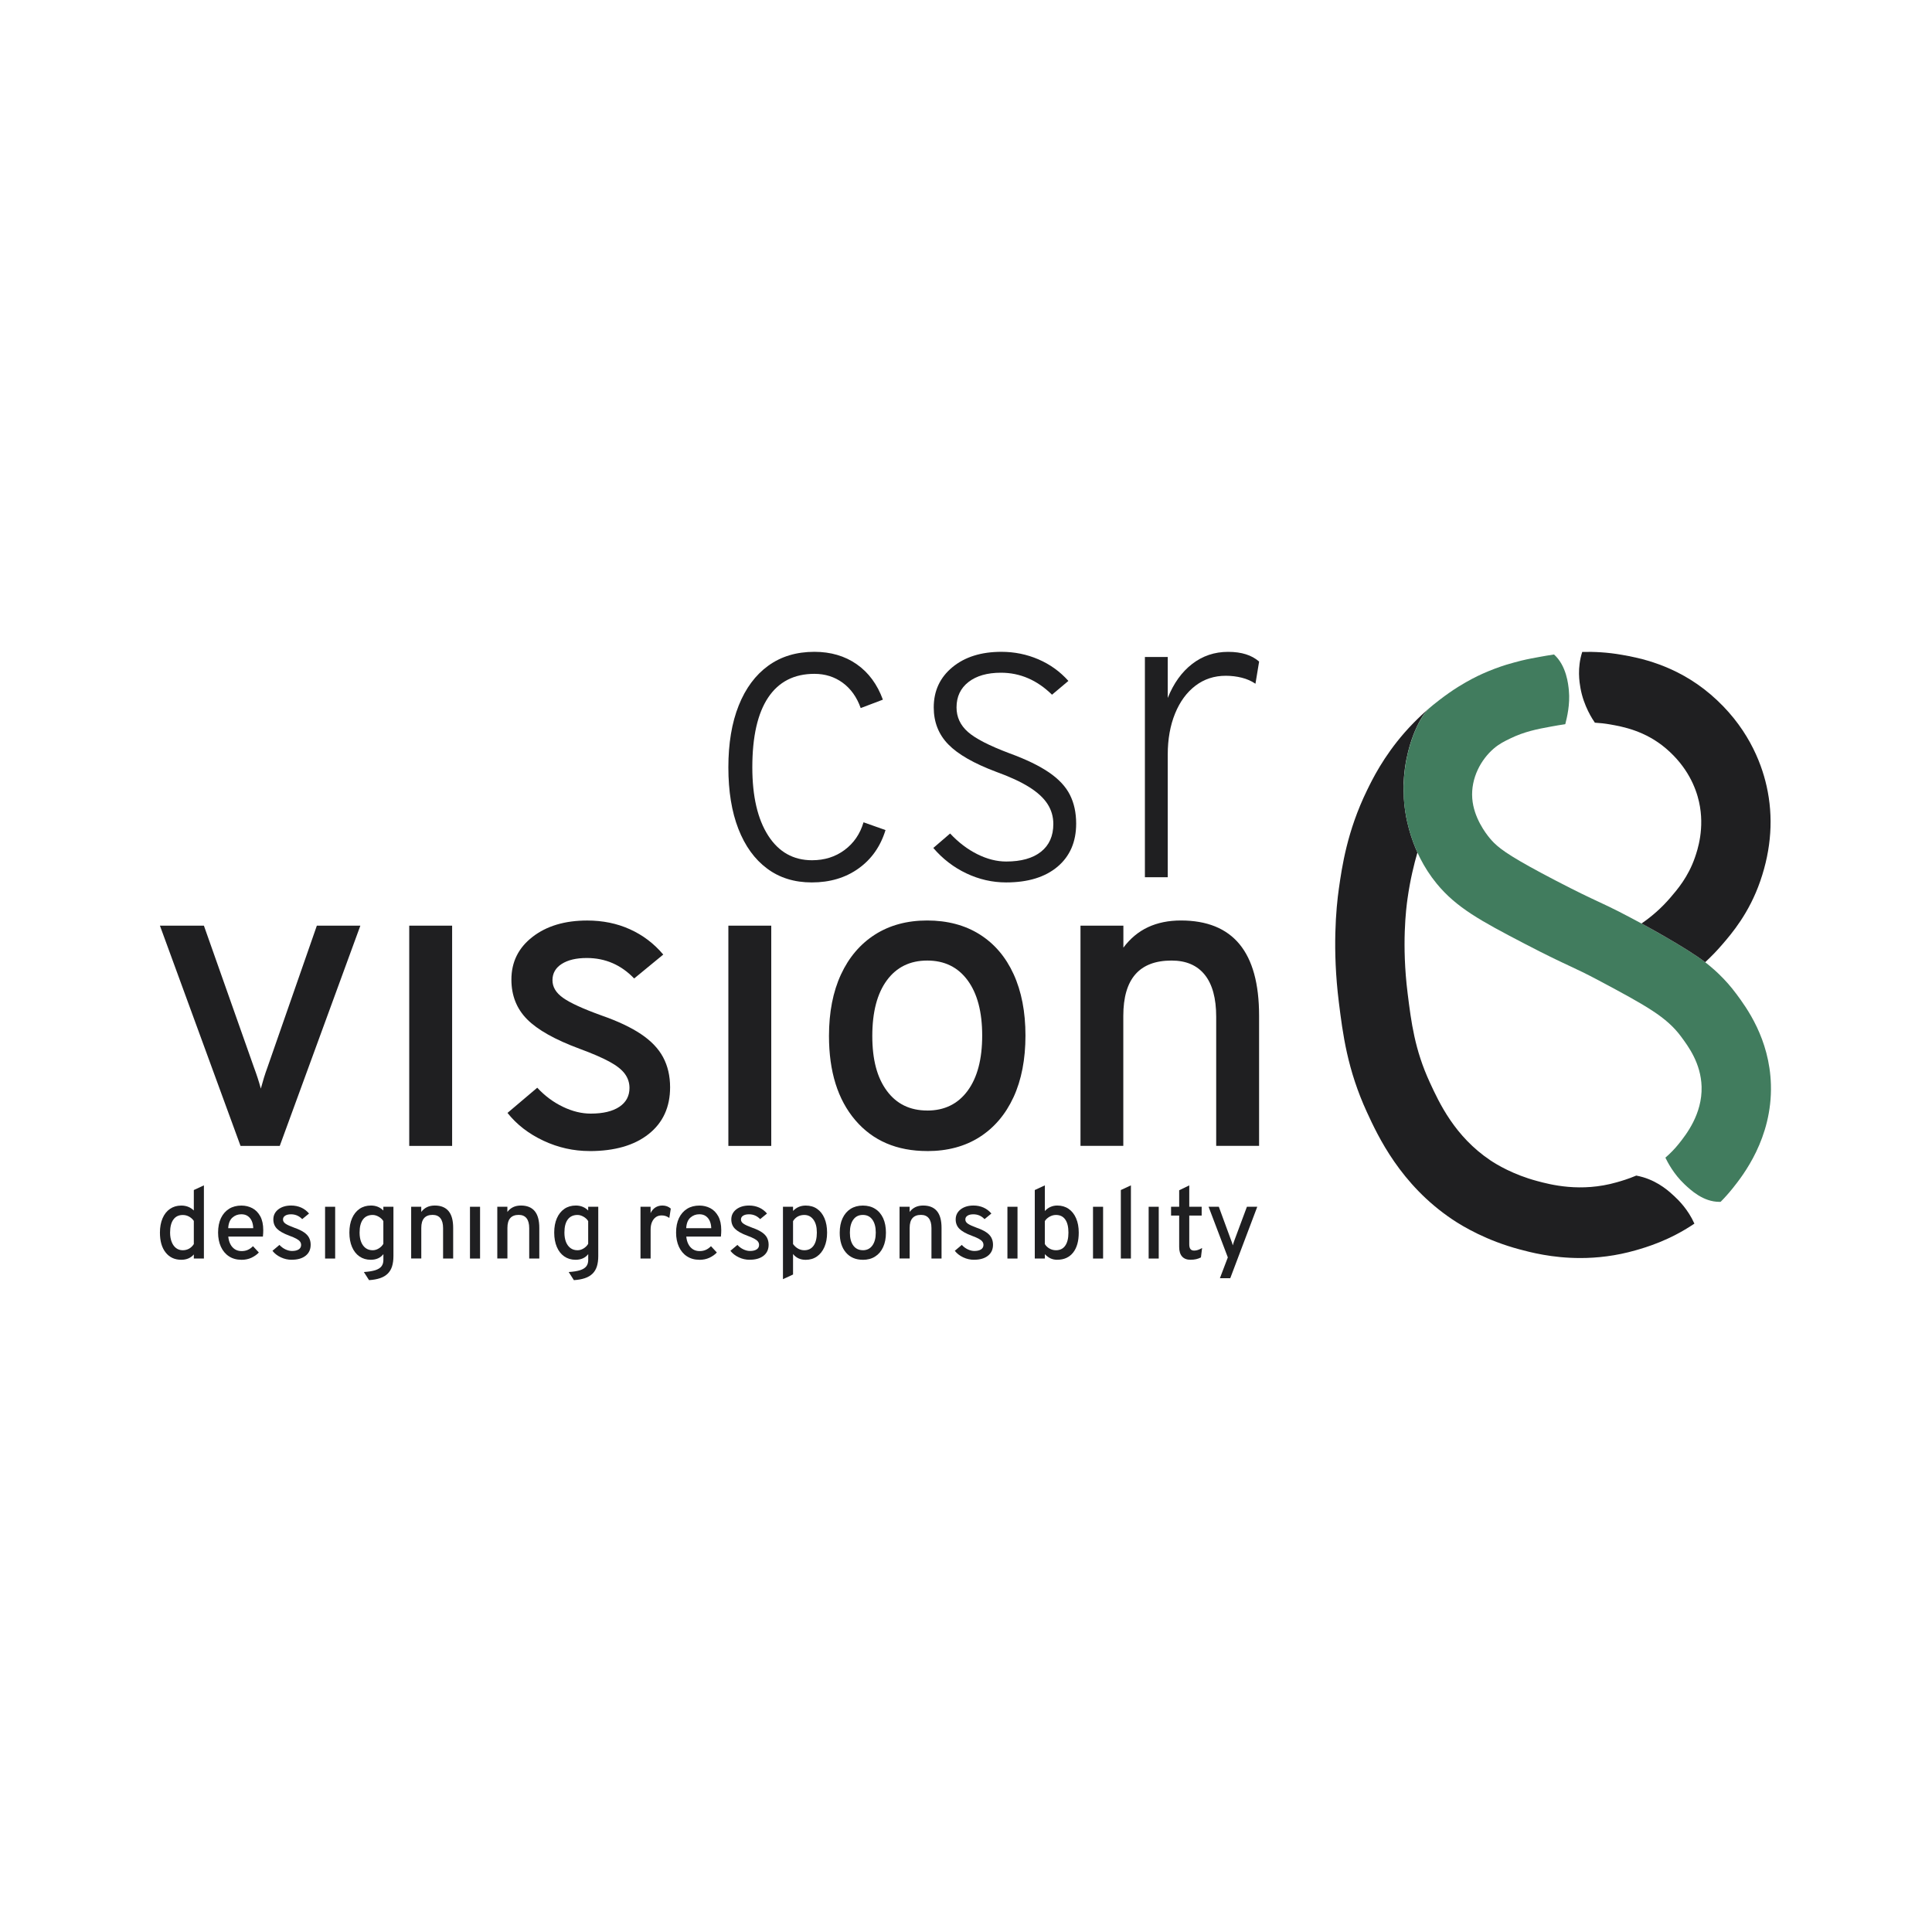
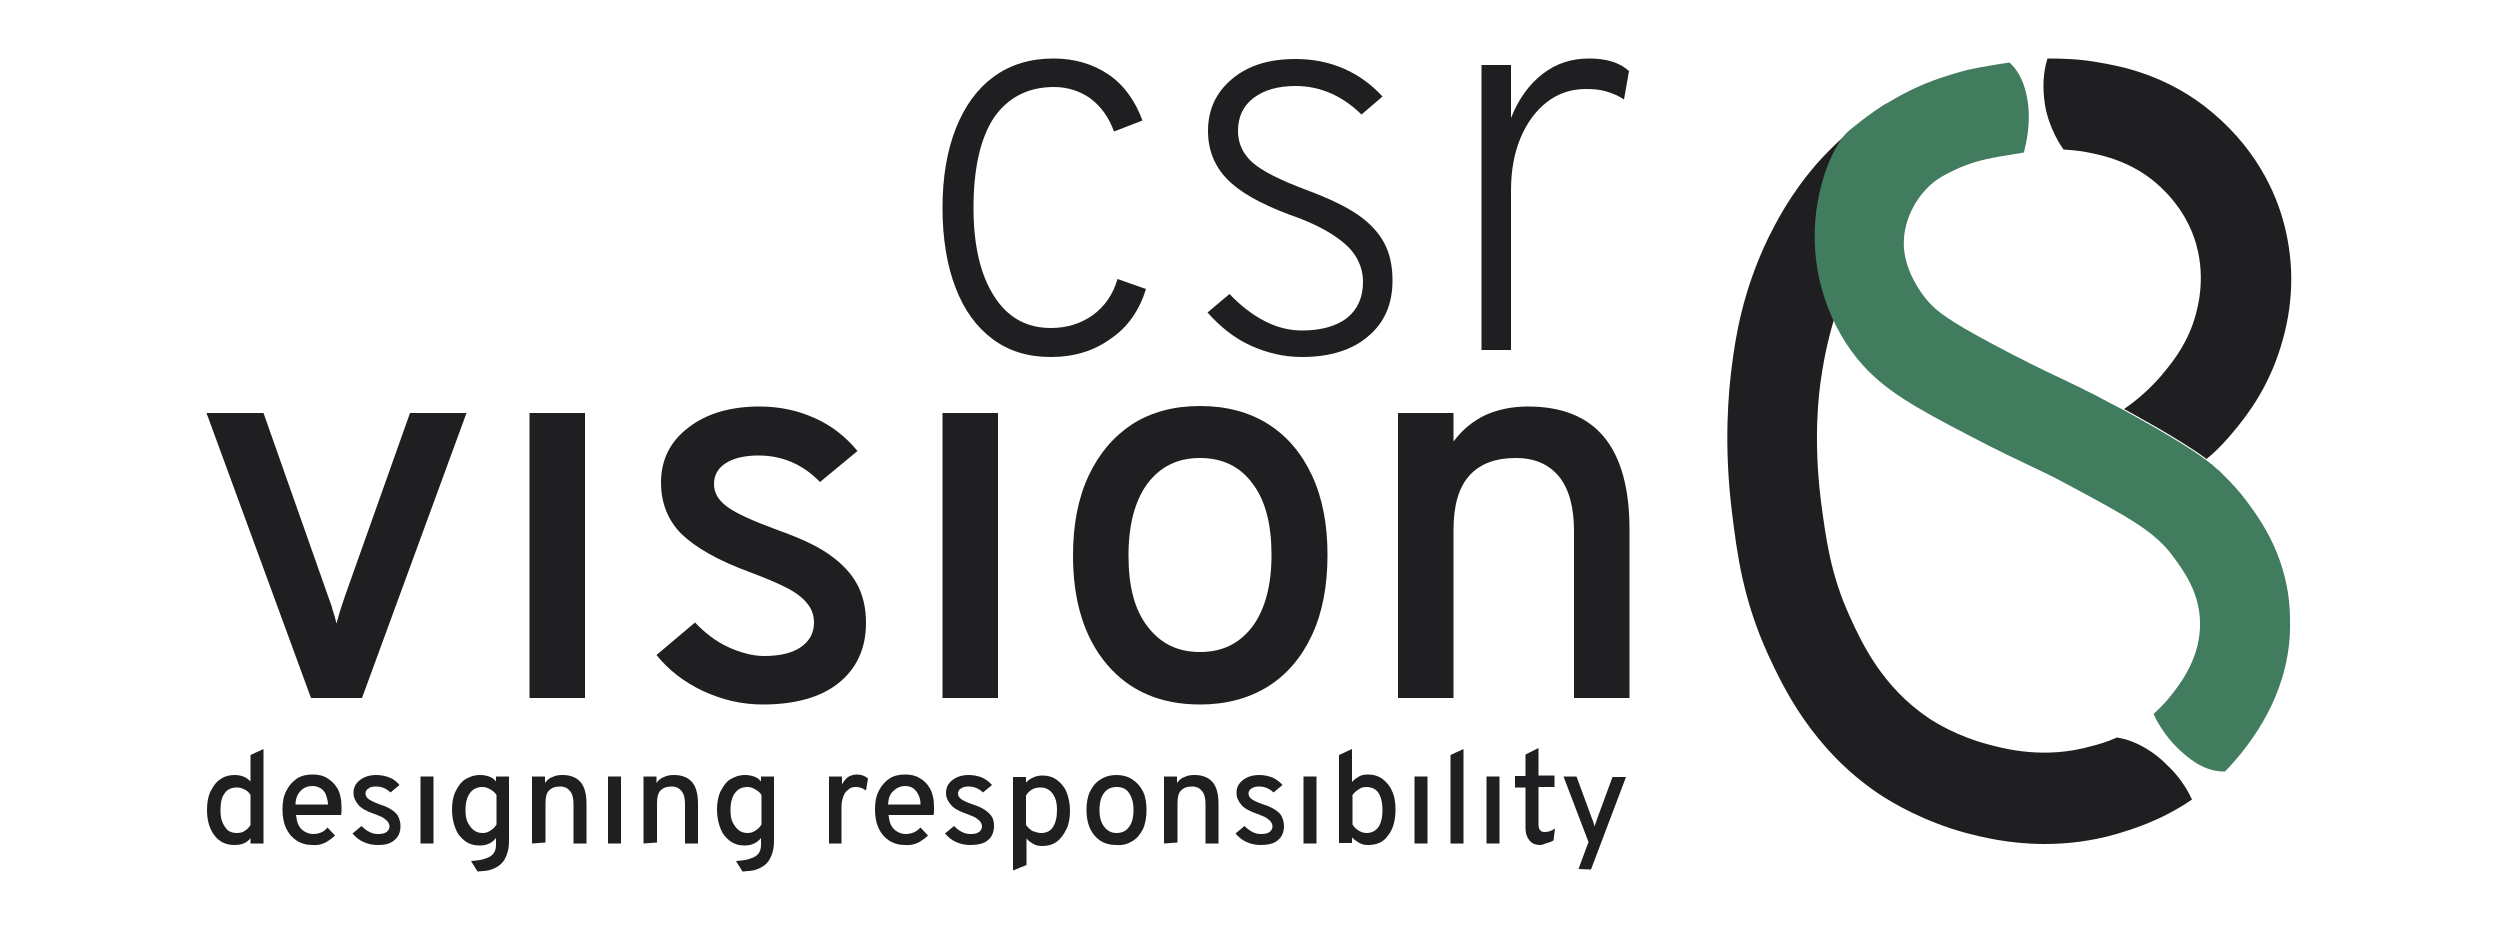
- <svg xmlns="http://www.w3.org/2000/svg" id="logo with claim" viewBox="0 0 500 500">
-   <defs>
-     <style>
-       .cls-1 {
-         fill: #417c5e;
-       }
- 
-       .cls-1, .cls-2 {
-         stroke-width: 0px;
-       }
- 
-       .cls-2 {
-         fill: #1f1f21;
-       }
-     </style>
-   </defs>
+ <svg xmlns="http://www.w3.org/2000/svg" version="1.1" id="Umsetzung" x="0px" y="0px" viewBox="0 0 500 186" style="enable-background:new 0 0 500 186;" xml:space="preserve">
+   <style type="text/css">
+ 	.st0{fill:#1F1F21;}
+ 	.st1{fill:#417C5E;}
+ </style>
  <g>
-     <path class="cls-2" d="m363.25,202.8c.03-.74.1-2.17.34-3.95.45-3.32,1.22-5.87,1.71-7.33.18-.52.68-1.98,1.46-3.61.34-.72.71-1.41,1.14-2.12.18-.29.38-.62.68-1.02.7-.96,1.33-1.53,1.33-1.53,0,0-3.4,2.91-6.38,6.32-5.55,6.34-8.4,12.21-9.77,15.02-5.14,10.55-6.46,19.79-7.25,25.31-.74,5.16-1.72,15.85-.02,29.46,1.02,8.18,2.18,17.45,7.31,28.57,2.79,6.04,8.6,18.62,22.06,27.66,2.87,1.93,8.95,5.5,17.37,7.75,2.76.74,8.41,2.25,15.74,2.25,4.3,0,9.18-.52,14.39-2.02,2.6-.75,8.68-2.5,15.15-6.89-1.68-3.73-4.12-6.08-5.15-7.05-1.25-1.17-3.94-3.7-8.11-4.95-.7-.21-1.28-.33-1.79-.43-2.04.87-3.81,1.38-4.99,1.72-9.38,2.71-17.31.59-20.69-.32-6.15-1.64-10.48-4.28-12.05-5.33-9.25-6.2-13.28-14.94-15.69-20.17-3.93-8.51-4.81-15.59-5.75-23.09-1.57-12.59-.39-21.94-.02-24.51.69-4.9,1.7-8.96,2.56-11.92-.67-1.47-1.46-3.46-2.14-5.9-.4-1.45-.64-2.6-.74-3.12-.68-3.6-.76-6.62-.69-8.79Z" />
-     <path class="cls-1" d="m449.32,257.17c-1.39-1.87-2.86-3.53-4.45-5.06-.31-.29-.51-.48-.7-.66-.22-.2-.44-.41-.67-.61,0,0,0,0-.01,0-.32-.29-.66-.57-.99-.85-.05-.05-.11-.09-.17-.14-.34-.28-.68-.55-1.03-.83-4.77-3.71-16.48-10.02-16.48-10.02-.88-.47-1.78-.95-2.7-1.44-1.2-.64-2.25-1.18-3.18-1.66-1.88-.95-1.84-.88-2.38-1.18-1.01-.49-1.94-.92-2.88-1.36-2.51-1.17-5.35-2.5-11.16-5.52-10.63-5.54-13.98-7.82-15.9-9.74-.31-.3-.67-.7-1.13-1.25-.94-1.14-4.1-5.23-4.47-10.21-.4-5.33,2.31-10.1,5.51-12.87,1.47-1.27,2.82-1.93,4.44-2.71,3.46-1.67,6.72-2.36,10.52-3.04,1.12-.2,2.32-.42,3.6-.6.01-.04.02-.07.03-.11.4-1.6,1.25-4.98.9-8.63-.15-1.59-.62-6.41-3.84-9.3-1.44.21-2.72.44-3.82.64-1.25.23-2.83.51-4.67.95-.6.16-1.21.32-1.82.48-.72.19-1.39.38-2.03.58-1.89.59-3.94,1.34-6.11,2.31-1.58.71-3.72,1.78-6.18,3.31-.02.01-.04.03-.07.04-3.44,2.13-6.91,4.98-7.56,5.56-3.09,2.76-7.6,12.86-6.52,24.57.24,2.6,1.41,12.33,8.42,20.87,5.08,6.19,11.36,9.61,22.55,15.44,6.15,3.21,9.19,4.62,11.86,5.87,2.31,1.08,4.13,1.93,7.59,3.77,12.34,6.58,17.49,9.45,21.21,14.46,1.93,2.6,5.16,6.95,5.34,13,.2,7.1-4.03,12.43-5.83,14.7-1.12,1.41-2.32,2.62-3.54,3.67.54,1.11,2.12,4.22,4.92,6.86,1.6,1.51,4.88,4.61,9.11,4.58.09,0,.18-.01.27-.01,1.09-1.1,2.15-2.29,3.19-3.59,2.53-3.18,10.21-12.86,9.82-26.73-.34-11.91-6.39-20.04-8.97-23.52Z" />
-     <path class="cls-2" d="m445.69,244.47c2.44-2.83,6.98-8.08,9.88-16.49,2.87-8.31,3.42-16.57,1.62-24.56-1.44-6.39-5.12-15.7-14.51-23.72-9.13-7.79-18.8-9.5-22.92-10.23-3.73-.66-7.19-.83-10.28-.75-1.34,4.13-.72,7.87-.46,9.34.84,4.72,3.2,8.2,3.71,8.94,0,.01.01.02.02.03,1.26.07,2.57.21,3.94.45,3.16.56,9.04,1.6,14.47,6.23,5.57,4.76,7.72,10.12,8.54,13.78,1.55,6.89-.41,12.55-1.05,14.41-1.75,5.07-4.57,8.33-6.43,10.49-2.17,2.52-4.65,4.73-7.4,6.61,0,0,11.71,6.3,16.48,10.02,1.54-1.43,3.01-2.94,4.39-4.55Z" />
+     <path class="st0" d="M363.2,45.8c0-0.7,0.1-2.2,0.3-3.9c0.5-3.3,1.2-5.9,1.7-7.3c0.2-0.5,0.7-2,1.5-3.6c0.3-0.7,0.7-1.4,1.1-2.1   c0.2-0.3,0.4-0.6,0.7-1c0.7-1,1.3-1.5,1.3-1.5s-3.4,2.9-6.4,6.3c-5.5,6.3-8.4,12.2-9.8,15c-5.1,10.6-6.5,19.8-7.2,25.3   c-0.7,5.2-1.7,15.9,0,29.5c1,8.2,2.2,17.5,7.3,28.6c2.8,6,8.6,18.6,22.1,27.7c2.9,1.9,9,5.5,17.4,7.8c2.8,0.7,8.4,2.2,15.7,2.2   c4.3,0,9.2-0.5,14.4-2c2.6-0.8,8.7-2.5,15.1-6.9c-1.7-3.7-4.1-6.1-5.1-7c-1.2-1.2-3.9-3.7-8.1-5c-0.7-0.2-1.3-0.3-1.8-0.4   c-2,0.9-3.8,1.4-5,1.7c-9.4,2.7-17.3,0.6-20.7-0.3c-6.1-1.6-10.5-4.3-12-5.3c-9.2-6.2-13.3-14.9-15.7-20.2   c-3.9-8.5-4.8-15.6-5.8-23.1c-1.6-12.6-0.4-21.9,0-24.5c0.7-4.9,1.7-9,2.6-11.9c-0.7-1.5-1.5-3.5-2.1-5.9c-0.4-1.4-0.6-2.6-0.7-3.1   C363.3,51,363.2,48,363.2,45.8L363.2,45.8z" />
+     <path class="st1" d="M449.3,100.2c-1.4-1.9-2.9-3.5-4.5-5.1c-0.3-0.3-0.5-0.5-0.7-0.7c-0.2-0.2-0.4-0.4-0.7-0.6c0,0,0,0,0,0   c-0.3-0.3-0.7-0.6-1-0.9c0-0.1-0.1-0.1-0.2-0.1c-0.3-0.3-0.7-0.6-1-0.8c-4.8-3.7-16.5-10-16.5-10c-0.9-0.5-1.8-0.9-2.7-1.4   c-1.2-0.6-2.2-1.2-3.2-1.7c-1.9-0.9-1.8-0.9-2.4-1.2c-1-0.5-1.9-0.9-2.9-1.4c-2.5-1.2-5.4-2.5-11.2-5.5c-10.6-5.5-14-7.8-15.9-9.7   c-0.3-0.3-0.7-0.7-1.1-1.2c-0.9-1.1-4.1-5.2-4.5-10.2c-0.4-5.3,2.3-10.1,5.5-12.9c1.5-1.3,2.8-1.9,4.4-2.7c3.5-1.7,6.7-2.4,10.5-3   c1.1-0.2,2.3-0.4,3.6-0.6c0,0,0-0.1,0-0.1c0.4-1.6,1.2-5,0.9-8.6c-0.1-1.6-0.6-6.4-3.8-9.3c-1.4,0.2-2.7,0.4-3.8,0.6   c-1.2,0.2-2.8,0.5-4.7,0.9c-0.6,0.2-1.2,0.3-1.8,0.5c-0.7,0.2-1.4,0.4-2,0.6c-1.9,0.6-3.9,1.3-6.1,2.3c-1.6,0.7-3.7,1.8-6.2,3.3   c0,0,0,0-0.1,0c-3.4,2.1-6.9,5-7.6,5.6c-3.1,2.8-7.6,12.9-6.5,24.6c0.2,2.6,1.4,12.3,8.4,20.9c5.1,6.2,11.4,9.6,22.5,15.4   c6.1,3.2,9.2,4.6,11.9,5.9c2.3,1.1,4.1,1.9,7.6,3.8c12.3,6.6,17.5,9.4,21.2,14.5c1.9,2.6,5.2,7,5.3,13c0.2,7.1-4,12.4-5.8,14.7   c-1.1,1.4-2.3,2.6-3.5,3.7c0.5,1.1,2.1,4.2,4.9,6.9c1.6,1.5,4.9,4.6,9.1,4.6c0.1,0,0.2,0,0.3,0c1.1-1.1,2.1-2.3,3.2-3.6   c2.5-3.2,10.2-12.9,9.8-26.7C458,111.8,451.9,103.7,449.3,100.2L449.3,100.2z" />
+     <path class="st0" d="M445.7,87.5c2.4-2.8,7-8.1,9.9-16.5c2.9-8.3,3.4-16.6,1.6-24.6c-1.4-6.4-5.1-15.7-14.5-23.7   c-9.1-7.8-18.8-9.5-22.9-10.2c-3.7-0.7-7.2-0.8-10.3-0.8c-1.3,4.1-0.7,7.9-0.5,9.3c0.8,4.7,3.2,8.2,3.7,8.9c0,0,0,0,0,0   c1.3,0.1,2.6,0.2,3.9,0.4c3.2,0.6,9,1.6,14.5,6.2c5.6,4.8,7.7,10.1,8.5,13.8c1.5,6.9-0.4,12.6-1,14.4c-1.8,5.1-4.6,8.3-6.4,10.5   c-2.2,2.5-4.6,4.7-7.4,6.6c0,0,11.7,6.3,16.5,10C442.8,90.6,444.3,89.1,445.7,87.5L445.7,87.5z" />
  </g>
  <g>
-     <path class="cls-2" d="m210.08,228.37c-4.5,0-8.36-1.2-11.57-3.6-3.22-2.4-5.69-5.82-7.42-10.26-1.73-4.44-2.59-9.75-2.59-15.92s.89-11.54,2.68-16.01c1.78-4.46,4.33-7.89,7.64-10.29,3.31-2.4,7.29-3.6,11.93-3.6,4.24,0,7.89,1.07,10.96,3.21,3.07,2.14,5.33,5.2,6.78,9.17l-5.74,2.18c-1-2.83-2.56-5.01-4.66-6.55-2.1-1.54-4.55-2.31-7.33-2.31-5.24,0-9.23,2.05-11.96,6.13-2.73,4.09-4.1,10.11-4.1,18.07,0,7.51,1.37,13.39,4.1,17.65,2.73,4.26,6.52,6.39,11.35,6.39,3.24,0,6.04-.88,8.42-2.65,2.38-1.77,4.02-4.15,4.91-7.17l5.69,2.01c-1.3,4.24-3.64,7.56-7,9.95-3.36,2.4-7.39,3.6-12.07,3.6Z" />
-     <path class="cls-2" d="m260.39,228.37c-3.57,0-7-.78-10.29-2.34-3.29-1.56-6.14-3.75-8.56-6.58l4.35-3.74c2.16,2.31,4.5,4.09,7.03,5.35,2.53,1.26,5.02,1.9,7.47,1.9,3.9,0,6.91-.85,9.03-2.54,2.12-1.69,3.18-4.08,3.18-7.17,0-1.9-.5-3.63-1.51-5.19s-2.59-3.02-4.77-4.38c-2.18-1.36-5.01-2.67-8.5-3.93-5.76-2.16-9.9-4.53-12.41-7.11-2.51-2.58-3.76-5.77-3.76-9.56,0-4.28,1.61-7.74,4.82-10.4,3.22-2.66,7.45-3.99,12.69-3.99,3.38,0,6.58.65,9.59,1.95,3.01,1.3,5.59,3.16,7.75,5.58l-4.24,3.57c-3.87-3.79-8.27-5.69-13.22-5.69-3.53,0-6.33.8-8.39,2.4-2.06,1.6-3.1,3.79-3.1,6.58,0,2.49.98,4.6,2.93,6.33s5.55,3.58,10.79,5.55c4.27,1.56,7.68,3.21,10.21,4.94,2.53,1.73,4.33,3.66,5.41,5.8,1.08,2.14,1.62,4.62,1.62,7.45,0,4.72-1.61,8.44-4.82,11.15-3.22,2.71-7.65,4.07-13.3,4.07Z" />
-     <path class="cls-2" d="m296.3,227.03v-57h5.91v10.6c1.52-3.79,3.63-6.73,6.33-8.81,2.7-2.08,5.79-3.12,9.29-3.12s6.1.84,8.03,2.51l-.95,5.74c-1.04-.71-2.22-1.23-3.54-1.56-1.32-.33-2.71-.5-4.15-.5-2.98,0-5.59.86-7.84,2.57-2.25,1.71-4.01,4.11-5.27,7.19-1.26,3.09-1.9,6.64-1.9,10.65v31.73h-5.91Z" />
+     <path class="st0" d="M210.1,71.4c-4.5,0-8.4-1.2-11.6-3.6c-3.2-2.4-5.7-5.8-7.4-10.3c-1.7-4.4-2.6-9.8-2.6-15.9s0.9-11.5,2.7-16   c1.8-4.5,4.3-7.9,7.6-10.3s7.3-3.6,11.9-3.6c4.2,0,7.9,1.1,11,3.2s5.3,5.2,6.8,9.2l-5.7,2.2c-1-2.8-2.6-5-4.7-6.6   c-2.1-1.5-4.6-2.3-7.3-2.3c-5.2,0-9.2,2.1-12,6.1c-2.7,4.1-4.1,10.1-4.1,18.1c0,7.5,1.4,13.4,4.1,17.6c2.7,4.3,6.5,6.4,11.4,6.4   c3.2,0,6-0.9,8.4-2.6c2.4-1.8,4-4.1,4.9-7.2l5.7,2c-1.3,4.2-3.6,7.6-7,9.9C218.8,70.2,214.8,71.4,210.1,71.4L210.1,71.4z" />
+     <path class="st0" d="M260.4,71.4c-3.6,0-7-0.8-10.3-2.3s-6.1-3.8-8.6-6.6l4.4-3.7c2.2,2.3,4.5,4.1,7,5.4c2.5,1.3,5,1.9,7.5,1.9   c3.9,0,6.9-0.9,9-2.5c2.1-1.7,3.2-4.1,3.2-7.2c0-1.9-0.5-3.6-1.5-5.2s-2.6-3-4.8-4.4s-5-2.7-8.5-3.9c-5.8-2.2-9.9-4.5-12.4-7.1   c-2.5-2.6-3.8-5.8-3.8-9.6c0-4.3,1.6-7.7,4.8-10.4c3.2-2.7,7.4-4,12.7-4c3.4,0,6.6,0.6,9.6,1.9s5.6,3.2,7.8,5.6l-4.2,3.6   c-3.9-3.8-8.3-5.7-13.2-5.7c-3.5,0-6.3,0.8-8.4,2.4c-2.1,1.6-3.1,3.8-3.1,6.6c0,2.5,1,4.6,2.9,6.3S256,36,261.3,38   c4.3,1.6,7.7,3.2,10.2,4.9s4.3,3.7,5.4,5.8c1.1,2.1,1.6,4.6,1.6,7.4c0,4.7-1.6,8.4-4.8,11.1C270.5,70,266,71.4,260.4,71.4   L260.4,71.4z" />
+     <path class="st0" d="M296.3,70V13h5.9v10.6c1.5-3.8,3.6-6.7,6.3-8.8c2.7-2.1,5.8-3.1,9.3-3.1s6.1,0.8,8,2.5l-1,5.7   c-1-0.7-2.2-1.2-3.5-1.6s-2.7-0.5-4.1-0.5c-3,0-5.6,0.9-7.8,2.6s-4,4.1-5.3,7.2c-1.3,3.1-1.9,6.6-1.9,10.6V70L296.3,70L296.3,70z" />
  </g>
  <g>
-     <path class="cls-2" d="m62.25,296.56l-20.86-57h11.38l12.94,36.64c.33.89.65,1.79.95,2.71.3.91.58,1.85.84,2.82.26-.97.53-1.91.81-2.82.28-.91.59-1.81.92-2.71l12.77-36.64h11.26l-20.86,57h-10.15Z" />
-     <path class="cls-2" d="m105.91,296.56v-57h11.1v57h-11.1Z" />
-     <path class="cls-2" d="m152.59,297.89c-4.16,0-8.15-.89-11.96-2.68-3.81-1.79-6.91-4.18-9.29-7.19l7.7-6.52c1.97,2.12,4.18,3.76,6.64,4.94s4.85,1.76,7.19,1.76c3.2,0,5.67-.59,7.42-1.76s2.62-2.8,2.62-4.88c0-1.34-.4-2.56-1.2-3.65-.8-1.1-2.15-2.16-4.04-3.18-1.9-1.02-4.46-2.13-7.7-3.32-6.32-2.34-10.84-4.88-13.55-7.61-2.71-2.73-4.07-6.16-4.07-10.29,0-4.54,1.82-8.22,5.46-11.04,3.64-2.83,8.37-4.24,14.16-4.24,4.02,0,7.7.75,11.04,2.26,3.35,1.51,6.23,3.69,8.64,6.55l-7.53,6.19c-3.38-3.53-7.47-5.3-12.27-5.3-2.71,0-4.87.51-6.47,1.53-1.6,1.02-2.4,2.43-2.4,4.21s.91,3.27,2.73,4.57c1.82,1.3,5.15,2.83,9.98,4.57,4.16,1.45,7.56,3.05,10.18,4.8,2.62,1.75,4.54,3.75,5.74,6s1.81,4.84,1.81,7.78c0,5.13-1.85,9.17-5.55,12.1-3.7,2.94-8.8,4.41-15.31,4.41Z" />
-     <path class="cls-2" d="m188.5,296.56v-57h11.1v57h-11.1Z" />
-     <path class="cls-2" d="m239.97,297.89c-7.88,0-14.09-2.67-18.63-8-4.54-5.33-6.8-12.59-6.8-21.78,0-6.13,1.03-11.43,3.09-15.89,2.06-4.46,5-7.91,8.81-10.35,3.81-2.43,8.32-3.65,13.52-3.65s9.77,1.2,13.58,3.6c3.81,2.4,6.74,5.83,8.78,10.29,2.04,4.46,3.07,9.76,3.07,15.89s-1.03,11.49-3.09,15.95-4.99,7.9-8.78,10.32c-3.79,2.42-8.31,3.63-13.55,3.63Zm0-10.48c4.46,0,7.95-1.71,10.46-5.13,2.51-3.42,3.76-8.18,3.76-14.28s-1.25-10.86-3.76-14.28c-2.51-3.42-6-5.13-10.46-5.13s-7.95,1.71-10.46,5.13c-2.51,3.42-3.76,8.22-3.76,14.39s1.25,10.79,3.76,14.19c2.51,3.4,5.99,5.1,10.46,5.1Z" />
-     <path class="cls-2" d="m279.63,296.56v-57h11.1v5.69c1.78-2.38,3.91-4.15,6.38-5.3,2.47-1.15,5.31-1.73,8.5-1.73,6.73,0,11.79,2.04,15.17,6.13,3.38,4.09,5.07,10.26,5.07,18.52v33.68h-11.1v-33.4c0-4.8-.99-8.42-2.96-10.88-1.97-2.45-4.83-3.68-8.59-3.68-4.16,0-7.29,1.19-9.37,3.57-2.08,2.38-3.12,5.97-3.12,10.76v33.63h-11.1Z" />
+     <path class="st0" d="M62.2,139.6l-20.9-57h11.4l12.9,36.6c0.3,0.9,0.7,1.8,0.9,2.7c0.3,0.9,0.6,1.9,0.8,2.8c0.3-1,0.5-1.9,0.8-2.8   s0.6-1.8,0.9-2.7L82,82.6h11.3l-20.9,57H62.2L62.2,139.6z" />
+     <path class="st0" d="M105.9,139.6v-57H117v57H105.9z" />
+     <path class="st0" d="M152.6,140.9c-4.2,0-8.1-0.9-12-2.7c-3.8-1.8-6.9-4.2-9.3-7.2l7.7-6.5c2,2.1,4.2,3.8,6.6,4.9s4.9,1.8,7.2,1.8   c3.2,0,5.7-0.6,7.4-1.8s2.6-2.8,2.6-4.9c0-1.3-0.4-2.6-1.2-3.6c-0.8-1.1-2.1-2.2-4-3.2c-1.9-1-4.5-2.1-7.7-3.3   c-6.3-2.3-10.8-4.9-13.6-7.6c-2.7-2.7-4.1-6.2-4.1-10.3c0-4.5,1.8-8.2,5.5-11c3.6-2.8,8.4-4.2,14.2-4.2c4,0,7.7,0.8,11,2.3   c3.4,1.5,6.2,3.7,8.6,6.6l-7.5,6.2c-3.4-3.5-7.5-5.3-12.3-5.3c-2.7,0-4.9,0.5-6.5,1.5s-2.4,2.4-2.4,4.2s0.9,3.3,2.7,4.6   c1.8,1.3,5.1,2.8,10,4.6c4.2,1.5,7.6,3,10.2,4.8c2.6,1.8,4.5,3.8,5.7,6s1.8,4.8,1.8,7.8c0,5.1-1.9,9.2-5.6,12.1   C164.2,139.4,159.1,140.9,152.6,140.9L152.6,140.9z" />
+     <path class="st0" d="M188.5,139.6v-57h11.1v57H188.5z" />
+     <path class="st0" d="M240,140.9c-7.9,0-14.1-2.7-18.6-8c-4.5-5.3-6.8-12.6-6.8-21.8c0-6.1,1-11.4,3.1-15.9s5-7.9,8.8-10.4   c3.8-2.4,8.3-3.6,13.5-3.6s9.8,1.2,13.6,3.6c3.8,2.4,6.7,5.8,8.8,10.3s3.1,9.8,3.1,15.9s-1,11.5-3.1,16s-5,7.9-8.8,10.3   C249.7,139.7,245.2,140.9,240,140.9L240,140.9z M240,130.4c4.5,0,7.9-1.7,10.5-5.1c2.5-3.4,3.8-8.2,3.8-14.3s-1.2-10.9-3.8-14.3   c-2.5-3.4-6-5.1-10.5-5.1s-7.9,1.7-10.5,5.1c-2.5,3.4-3.8,8.2-3.8,14.4s1.2,10.8,3.8,14.2S235.5,130.4,240,130.4L240,130.4z" />
+     <path class="st0" d="M279.6,139.6v-57h11.1v5.7c1.8-2.4,3.9-4.1,6.4-5.3c2.5-1.1,5.3-1.7,8.5-1.7c6.7,0,11.8,2,15.2,6.1   c3.4,4.1,5.1,10.3,5.1,18.5v33.7h-11.1v-33.4c0-4.8-1-8.4-3-10.9c-2-2.4-4.8-3.7-8.6-3.7c-4.2,0-7.3,1.2-9.4,3.6s-3.1,6-3.1,10.8   v33.6L279.6,139.6L279.6,139.6z" />
  </g>
  <g>
-     <path class="cls-2" d="m46.91,326.03c-1.7,0-3.05-.63-4.04-1.88-.99-1.25-1.48-2.97-1.48-5.15,0-1.42.23-2.66.68-3.71.45-1.05,1.09-1.86,1.92-2.43.83-.57,1.8-.86,2.93-.86,1.28,0,2.36.42,3.24,1.27v-5.29l2.61-1.21v18.94h-2.61v-1.06c-.8.92-1.89,1.38-3.25,1.38Zm.39-2.47c.6,0,1.15-.14,1.64-.41.49-.28.9-.67,1.22-1.19v-5.99c-.32-.47-.74-.85-1.24-1.12-.5-.28-1.04-.41-1.62-.41-1.05,0-1.86.39-2.43,1.18-.57.79-.85,1.91-.85,3.38,0,.92.14,1.72.41,2.41.27.69.65,1.22,1.14,1.59.49.38,1.07.56,1.73.56Z" />
-     <path class="cls-2" d="m62.49,326.03c-1.25,0-2.33-.3-3.23-.89-.91-.59-1.6-1.42-2.09-2.48-.48-1.06-.73-2.28-.73-3.66,0-1.47.25-2.73.75-3.77.5-1.04,1.21-1.84,2.11-2.4s1.97-.83,3.18-.83c1.03,0,1.97.23,2.83.68.85.45,1.53,1.15,2.05,2.09.51.94.77,2.14.77,3.61,0,.21,0,.46-.02.75-.01.29-.04.59-.07.9h-8.96c.07.74.25,1.4.54,1.96.29.56.68,1,1.17,1.32.49.31,1.07.47,1.73.47.59,0,1.12-.1,1.6-.31.48-.21.93-.53,1.35-.96l1.52,1.64c-.52.55-1.17,1-1.93,1.36-.76.35-1.62.53-2.58.53Zm-3.42-8.18h6.47c-.02-.71-.15-1.33-.39-1.87-.24-.54-.59-.96-1.04-1.27-.45-.31-1-.46-1.65-.46-.9,0-1.67.29-2.32.87-.65.58-1.01,1.49-1.08,2.73Z" />
-     <path class="cls-2" d="m75.5,326.03c-.98,0-1.92-.21-2.81-.63-.9-.42-1.62-.98-2.18-1.69l1.81-1.53c.46.5.98.89,1.56,1.16s1.14.41,1.69.41c.75,0,1.33-.14,1.74-.41s.62-.66.62-1.15c0-.31-.09-.6-.28-.86-.19-.26-.51-.51-.95-.75s-1.05-.5-1.81-.78c-1.49-.55-2.55-1.15-3.19-1.79s-.96-1.45-.96-2.42c0-1.07.43-1.93,1.28-2.6.86-.66,1.97-1,3.33-1,.94,0,1.81.18,2.6.53.79.35,1.46.87,2.03,1.54l-1.77,1.45c-.8-.83-1.76-1.25-2.89-1.25-.64,0-1.15.12-1.52.36-.38.24-.56.57-.56.99s.21.77.64,1.07c.43.31,1.21.66,2.35,1.08.98.34,1.78.72,2.39,1.13.62.41,1.07.88,1.35,1.41s.43,1.14.43,1.83c0,1.21-.43,2.16-1.3,2.85-.87.69-2.07,1.04-3.6,1.04Z" />
-     <path class="cls-2" d="m84.13,325.71v-13.4h2.61v13.4h-2.61Z" />
-     <path class="cls-2" d="m95.51,331.3l-1.34-2.1c1.22-.08,2.2-.24,2.94-.47.74-.24,1.27-.57,1.61-1,.33-.43.5-.97.5-1.63v-1.53c-.76.97-1.85,1.46-3.27,1.46-1.12,0-2.09-.29-2.93-.87-.83-.58-1.47-1.39-1.92-2.45-.45-1.05-.68-2.29-.68-3.72s.23-2.66.69-3.71,1.11-1.86,1.94-2.43,1.82-.86,2.96-.86c.65,0,1.25.11,1.8.34s1.02.55,1.4.96v-.98h2.61v12.76c0,1.03-.12,1.92-.36,2.68s-.62,1.38-1.13,1.88c-.52.5-1.17.89-1.97,1.16-.8.27-1.75.44-2.86.51Zm.94-7.74c.53,0,1.05-.15,1.55-.45.5-.3.91-.7,1.21-1.2v-5.89c-.28-.46-.68-.84-1.21-1.14s-1.04-.45-1.55-.45c-1.1,0-1.94.39-2.52,1.17-.58.78-.87,1.91-.87,3.4,0,.94.14,1.75.41,2.43s.67,1.21,1.17,1.58c.51.37,1.11.55,1.8.55Z" />
-     <path class="cls-2" d="m106.41,325.71v-13.4h2.61v1.34c.42-.56.92-.97,1.5-1.25.58-.27,1.25-.41,2-.41,1.58,0,2.77.48,3.57,1.44.8.96,1.19,2.41,1.19,4.35v7.92h-2.61v-7.86c0-1.13-.23-1.98-.69-2.56s-1.14-.87-2.02-.87c-.98,0-1.71.28-2.2.84s-.73,1.4-.73,2.53v7.91h-2.61Z" />
-     <path class="cls-2" d="m121.63,325.71v-13.4h2.61v13.4h-2.61Z" />
-     <path class="cls-2" d="m128.7,325.71v-13.4h2.61v1.34c.42-.56.92-.97,1.5-1.25.58-.27,1.25-.41,2-.41,1.58,0,2.77.48,3.57,1.44.8.96,1.19,2.41,1.19,4.35v7.92h-2.61v-7.86c0-1.13-.23-1.98-.69-2.56s-1.14-.87-2.02-.87c-.98,0-1.71.28-2.2.84s-.73,1.4-.73,2.53v7.91h-2.61Z" />
-     <path class="cls-2" d="m148.52,331.3l-1.34-2.1c1.22-.08,2.2-.24,2.94-.47.74-.24,1.27-.57,1.61-1,.33-.43.5-.97.5-1.63v-1.53c-.76.97-1.85,1.46-3.27,1.46-1.12,0-2.09-.29-2.93-.87-.83-.58-1.47-1.39-1.92-2.45-.45-1.05-.68-2.29-.68-3.72s.23-2.66.69-3.71,1.11-1.86,1.94-2.43,1.82-.86,2.96-.86c.65,0,1.25.11,1.8.34s1.02.55,1.4.96v-.98h2.61v12.76c0,1.03-.12,1.92-.36,2.68s-.62,1.38-1.13,1.88c-.52.5-1.17.89-1.97,1.16-.8.27-1.75.44-2.86.51Zm.94-7.74c.53,0,1.05-.15,1.55-.45.5-.3.91-.7,1.21-1.2v-5.89c-.28-.46-.68-.84-1.21-1.14s-1.04-.45-1.55-.45c-1.1,0-1.94.39-2.52,1.17-.58.78-.87,1.91-.87,3.4,0,.94.14,1.75.41,2.43s.67,1.21,1.17,1.58c.51.37,1.11.55,1.8.55Z" />
-     <path class="cls-2" d="m165.76,325.71v-13.4h2.61v1.65c.29-.63.7-1.11,1.23-1.46.53-.34,1.14-.51,1.82-.51.86,0,1.58.26,2.18.79l-.38,2.43c-.31-.23-.62-.39-.94-.5-.32-.11-.67-.16-1.05-.16-.59,0-1.09.15-1.51.45-.42.3-.75.73-.99,1.28-.24.55-.35,1.2-.35,1.95v7.48h-2.61Z" />
-     <path class="cls-2" d="m181.02,326.03c-1.25,0-2.33-.3-3.23-.89-.91-.59-1.6-1.42-2.09-2.48-.48-1.06-.73-2.28-.73-3.66,0-1.47.25-2.73.75-3.77.5-1.04,1.21-1.84,2.11-2.4s1.97-.83,3.18-.83c1.03,0,1.97.23,2.83.68.85.45,1.53,1.15,2.05,2.09.51.94.77,2.14.77,3.61,0,.21,0,.46-.02.75-.01.29-.04.59-.07.9h-8.96c.07.74.25,1.4.54,1.96.29.56.68,1,1.17,1.32.49.31,1.07.47,1.73.47.59,0,1.12-.1,1.6-.31.48-.21.93-.53,1.35-.96l1.52,1.64c-.52.55-1.17,1-1.93,1.36-.76.35-1.62.53-2.58.53Zm-3.42-8.18h6.47c-.02-.71-.15-1.33-.39-1.87-.24-.54-.59-.96-1.04-1.27-.45-.31-1-.46-1.65-.46-.9,0-1.67.29-2.32.87-.65.58-1.01,1.49-1.08,2.73Z" />
-     <path class="cls-2" d="m194.02,326.03c-.98,0-1.92-.21-2.81-.63-.9-.42-1.62-.98-2.18-1.69l1.81-1.53c.46.5.98.89,1.56,1.16s1.14.41,1.69.41c.75,0,1.33-.14,1.74-.41s.62-.66.62-1.15c0-.31-.09-.6-.28-.86-.19-.26-.51-.51-.95-.75s-1.05-.5-1.81-.78c-1.49-.55-2.55-1.15-3.19-1.79s-.96-1.45-.96-2.42c0-1.07.43-1.93,1.28-2.6.86-.66,1.97-1,3.33-1,.94,0,1.81.18,2.6.53.79.35,1.46.87,2.03,1.54l-1.77,1.45c-.8-.83-1.76-1.25-2.89-1.25-.64,0-1.15.12-1.52.36-.38.24-.56.57-.56.99s.21.77.64,1.07c.43.31,1.21.66,2.35,1.08.98.34,1.78.72,2.39,1.13.62.41,1.07.88,1.35,1.41s.43,1.14.43,1.83c0,1.21-.43,2.16-1.3,2.85-.87.69-2.07,1.04-3.6,1.04Z" />
-     <path class="cls-2" d="m202.63,331.04v-18.73h2.61v1.08c.88-.93,1.98-1.39,3.28-1.39,1.14,0,2.12.28,2.94.85.83.57,1.46,1.38,1.91,2.43.45,1.05.68,2.29.68,3.72s-.23,2.66-.69,3.72c-.46,1.05-1.1,1.87-1.93,2.45-.83.58-1.81.87-2.92.87-.68,0-1.29-.12-1.84-.37s-1.02-.62-1.43-1.13v5.3l-2.61,1.21Zm5.52-7.48c1.05,0,1.85-.4,2.41-1.19.56-.79.84-1.92.84-3.38s-.29-2.53-.88-3.34c-.59-.81-1.38-1.22-2.37-1.22-.64,0-1.2.14-1.7.41-.49.28-.9.67-1.21,1.19v5.93c.38.52.82.92,1.32,1.19.49.27,1.02.41,1.59.41Z" />
-     <path class="cls-2" d="m223.3,326.03c-1.85,0-3.31-.63-4.38-1.88-1.07-1.25-1.6-2.96-1.6-5.12,0-1.44.24-2.69.73-3.74.49-1.05,1.18-1.86,2.07-2.43.9-.57,1.96-.86,3.18-.86s2.3.28,3.19.85c.9.56,1.58,1.37,2.07,2.42.48,1.05.72,2.3.72,3.74s-.24,2.7-.73,3.75c-.48,1.05-1.17,1.86-2.07,2.43-.89.57-1.95.85-3.19.85Zm0-2.47c1.05,0,1.87-.4,2.46-1.21s.89-1.92.89-3.36-.3-2.55-.89-3.36-1.41-1.21-2.46-1.21-1.87.4-2.46,1.21-.89,1.93-.89,3.38.3,2.54.89,3.34c.59.8,1.41,1.2,2.46,1.2Z" />
-     <path class="cls-2" d="m232.8,325.71v-13.4h2.61v1.34c.42-.56.92-.97,1.5-1.25.58-.27,1.25-.41,2-.41,1.58,0,2.77.48,3.57,1.44.8.96,1.19,2.41,1.19,4.35v7.92h-2.61v-7.86c0-1.13-.23-1.98-.69-2.56s-1.14-.87-2.02-.87c-.98,0-1.71.28-2.2.84s-.73,1.4-.73,2.53v7.91h-2.61Z" />
-     <path class="cls-2" d="m252.09,326.03c-.98,0-1.92-.21-2.81-.63-.9-.42-1.62-.98-2.18-1.69l1.81-1.53c.46.5.98.89,1.56,1.16s1.14.41,1.69.41c.75,0,1.33-.14,1.74-.41s.62-.66.62-1.15c0-.31-.09-.6-.28-.86-.19-.26-.51-.51-.95-.75s-1.05-.5-1.81-.78c-1.49-.55-2.55-1.15-3.19-1.79s-.96-1.45-.96-2.42c0-1.07.43-1.93,1.28-2.6.86-.66,1.97-1,3.33-1,.94,0,1.81.18,2.6.53.79.35,1.46.87,2.03,1.54l-1.77,1.45c-.8-.83-1.76-1.25-2.89-1.25-.64,0-1.15.12-1.52.36-.38.24-.56.57-.56.99s.21.77.64,1.07c.43.31,1.21.66,2.35,1.08.98.34,1.78.72,2.39,1.13.62.41,1.07.88,1.35,1.41s.43,1.14.43,1.83c0,1.21-.43,2.16-1.3,2.85-.87.69-2.07,1.04-3.6,1.04Z" />
-     <path class="cls-2" d="m260.72,325.71v-13.4h2.61v13.4h-2.61Z" />
-     <path class="cls-2" d="m273.63,326.03c-.65,0-1.22-.12-1.73-.35s-1.01-.6-1.49-1.1v1.13h-2.61v-17.73l2.61-1.21v6.65c.39-.45.87-.81,1.43-1.06s1.15-.37,1.78-.37c1.13,0,2.11.29,2.94.86.83.57,1.48,1.39,1.93,2.44.46,1.05.69,2.29.69,3.7,0,2.22-.49,3.95-1.46,5.18-.98,1.23-2.34,1.85-4.09,1.85Zm-.34-2.47c1.04,0,1.84-.39,2.39-1.18.55-.79.83-1.91.83-3.38s-.27-2.62-.83-3.4c-.55-.78-1.35-1.17-2.4-1.17-.57,0-1.12.15-1.65.45-.53.3-.94.68-1.23,1.14v5.94c.31.5.72.89,1.22,1.17s1.05.43,1.67.43Z" />
-     <path class="cls-2" d="m282.87,325.71v-13.4h2.61v13.4h-2.61Z" />
-     <path class="cls-2" d="m290.07,325.71v-17.73l2.61-1.21v18.94h-2.61Z" />
-     <path class="cls-2" d="m297.27,325.71v-13.4h2.61v13.4h-2.61Z" />
-     <path class="cls-2" d="m308.12,326.03c-.96,0-1.69-.28-2.2-.85-.5-.56-.75-1.38-.75-2.46v-8.13h-2.1v-2.28h2.1v-4.27l2.61-1.26v5.53h3.21v2.28h-3.21v7.44c0,.56.1.97.31,1.23.2.26.53.39.96.39.63,0,1.31-.22,2.05-.67l-.3,2.44c-.4.21-.82.36-1.26.46s-.91.14-1.42.14Z" />
-     <path class="cls-2" d="m315.71,330.8l2.05-5.39-4.98-13.1h2.65l3.19,8.7c.1.22.17.43.24.63.06.2.12.42.18.66.07-.24.14-.45.2-.65s.14-.41.22-.64l3.24-8.7h2.68l-6.99,18.49h-2.66Z" />
+     <path class="st0" d="M46.9,169c-1.7,0-3-0.6-4-1.9s-1.5-3-1.5-5.1c0-1.4,0.2-2.7,0.7-3.7s1.1-1.9,1.9-2.4c0.8-0.6,1.8-0.9,2.9-0.9   c1.3,0,2.4,0.4,3.2,1.3V151l2.6-1.2v18.9h-2.6v-1.1C49.4,168.6,48.3,169,46.9,169L46.9,169z M47.3,166.6c0.6,0,1.2-0.1,1.6-0.4   c0.5-0.3,0.9-0.7,1.2-1.2v-6c-0.3-0.5-0.7-0.9-1.2-1.1c-0.5-0.3-1-0.4-1.6-0.4c-1,0-1.9,0.4-2.4,1.2c-0.6,0.8-0.8,1.9-0.8,3.4   c0,0.9,0.1,1.7,0.4,2.4s0.7,1.2,1.1,1.6C46.1,166.4,46.6,166.6,47.3,166.6z" />
+     <path class="st0" d="M62.5,169c-1.2,0-2.3-0.3-3.2-0.9c-0.9-0.6-1.6-1.4-2.1-2.5c-0.5-1.1-0.7-2.3-0.7-3.7c0-1.5,0.2-2.7,0.8-3.8   c0.5-1,1.2-1.8,2.1-2.4s2-0.8,3.2-0.8c1,0,2,0.2,2.8,0.7c0.8,0.5,1.5,1.1,2.1,2.1c0.5,0.9,0.8,2.1,0.8,3.6c0,0.2,0,0.5,0,0.8   c0,0.3,0,0.6-0.1,0.9h-9c0.1,0.7,0.2,1.4,0.5,2s0.7,1,1.2,1.3c0.5,0.3,1.1,0.5,1.7,0.5c0.6,0,1.1-0.1,1.6-0.3s0.9-0.5,1.3-1   l1.5,1.6c-0.5,0.5-1.2,1-1.9,1.4C64.3,168.9,63.4,169.1,62.5,169L62.5,169z M59.1,160.9h6.5c0-0.7-0.2-1.3-0.4-1.9s-0.6-1-1-1.3   c-0.5-0.3-1-0.5-1.7-0.5c-0.9,0-1.7,0.3-2.3,0.9S59.1,159.6,59.1,160.9L59.1,160.9z" />
+     <path class="st0" d="M75.5,169c-1,0-1.9-0.2-2.8-0.6c-0.9-0.4-1.6-1-2.2-1.7l1.8-1.5c0.5,0.5,1,0.9,1.6,1.2s1.1,0.4,1.7,0.4   c0.8,0,1.3-0.1,1.7-0.4s0.6-0.7,0.6-1.1c0-0.3-0.1-0.6-0.3-0.9c-0.2-0.3-0.5-0.5-0.9-0.8s-1.1-0.5-1.8-0.8   c-1.5-0.5-2.6-1.1-3.2-1.8s-1-1.5-1-2.4c0-1.1,0.4-1.9,1.3-2.6c0.9-0.7,2-1,3.3-1c0.9,0,1.8,0.2,2.6,0.5s1.5,0.9,2,1.5l-1.8,1.5   c-0.8-0.8-1.8-1.2-2.9-1.2c-0.6,0-1.2,0.1-1.5,0.4c-0.4,0.2-0.6,0.6-0.6,1s0.2,0.8,0.6,1.1c0.4,0.3,1.2,0.7,2.3,1.1   c1,0.3,1.8,0.7,2.4,1.1c0.6,0.4,1.1,0.9,1.3,1.4s0.4,1.1,0.4,1.8c0,1.2-0.4,2.2-1.3,2.9S77,169,75.5,169L75.5,169z" />
+     <path class="st0" d="M84.1,168.7v-13.4h2.6v13.4H84.1z" />
+     <path class="st0" d="M95.5,174.3l-1.3-2.1c1.2-0.1,2.2-0.2,2.9-0.5c0.7-0.2,1.3-0.6,1.6-1c0.3-0.4,0.5-1,0.5-1.6v-1.5   c-0.8,1-1.8,1.5-3.3,1.5c-1.1,0-2.1-0.3-2.9-0.9c-0.8-0.6-1.5-1.4-1.9-2.5c-0.4-1-0.7-2.3-0.7-3.7s0.2-2.7,0.7-3.7s1.1-1.9,1.9-2.4   s1.8-0.9,3-0.9c0.7,0,1.2,0.1,1.8,0.3s1,0.5,1.4,1v-1h2.6v12.8c0,1-0.1,1.9-0.4,2.7s-0.6,1.4-1.1,1.9c-0.5,0.5-1.2,0.9-2,1.2   S96.6,174.2,95.5,174.3L95.5,174.3z M96.5,166.6c0.5,0,1.1-0.1,1.6-0.5c0.5-0.3,0.9-0.7,1.2-1.2V159c-0.3-0.5-0.7-0.8-1.2-1.1   s-1-0.5-1.6-0.5c-1.1,0-1.9,0.4-2.5,1.2c-0.6,0.8-0.9,1.9-0.9,3.4c0,0.9,0.1,1.8,0.4,2.4s0.7,1.2,1.2,1.6   C95.2,166.4,95.8,166.6,96.5,166.6L96.5,166.6z" />
+     <path class="st0" d="M106.4,168.7v-13.4h2.6v1.3c0.4-0.6,0.9-1,1.5-1.2c0.6-0.3,1.2-0.4,2-0.4c1.6,0,2.8,0.5,3.6,1.4   s1.2,2.4,1.2,4.4v7.9h-2.6v-7.9c0-1.1-0.2-2-0.7-2.6s-1.1-0.9-2-0.9c-1,0-1.7,0.3-2.2,0.8s-0.7,1.4-0.7,2.5v7.9L106.4,168.7   L106.4,168.7z" />
+     <path class="st0" d="M121.6,168.7v-13.4h2.6v13.4H121.6z" />
+     <path class="st0" d="M128.7,168.7v-13.4h2.6v1.3c0.4-0.6,0.9-1,1.5-1.2c0.6-0.3,1.2-0.4,2-0.4c1.6,0,2.8,0.5,3.6,1.4   s1.2,2.4,1.2,4.4v7.9H137v-7.9c0-1.1-0.2-2-0.7-2.6s-1.1-0.9-2-0.9c-1,0-1.7,0.3-2.2,0.8s-0.7,1.4-0.7,2.5v7.9L128.7,168.7   L128.7,168.7z" />
+     <path class="st0" d="M148.5,174.3l-1.3-2.1c1.2-0.1,2.2-0.2,2.9-0.5c0.7-0.2,1.3-0.6,1.6-1c0.3-0.4,0.5-1,0.5-1.6v-1.5   c-0.8,1-1.9,1.5-3.3,1.5c-1.1,0-2.1-0.3-2.9-0.9c-0.8-0.6-1.5-1.4-1.9-2.5c-0.4-1-0.7-2.3-0.7-3.7s0.2-2.7,0.7-3.7s1.1-1.9,1.9-2.4   s1.8-0.9,3-0.9c0.6,0,1.2,0.1,1.8,0.3s1,0.5,1.4,1v-1h2.6v12.8c0,1-0.1,1.9-0.4,2.7s-0.6,1.4-1.1,1.9c-0.5,0.5-1.2,0.9-2,1.2   S149.6,174.2,148.5,174.3L148.5,174.3z M149.5,166.6c0.5,0,1.1-0.1,1.6-0.5c0.5-0.3,0.9-0.7,1.2-1.2V159c-0.3-0.5-0.7-0.8-1.2-1.1   s-1-0.5-1.6-0.5c-1.1,0-1.9,0.4-2.5,1.2s-0.9,1.9-0.9,3.4c0,0.9,0.1,1.8,0.4,2.4s0.7,1.2,1.2,1.6   C148.2,166.4,148.8,166.6,149.5,166.6L149.5,166.6z" />
+     <path class="st0" d="M165.8,168.7v-13.4h2.6v1.6c0.3-0.6,0.7-1.1,1.2-1.5c0.5-0.3,1.1-0.5,1.8-0.5c0.9,0,1.6,0.3,2.2,0.8l-0.4,2.4   c-0.3-0.2-0.6-0.4-0.9-0.5s-0.7-0.2-1.1-0.2c-0.6,0-1.1,0.1-1.5,0.5c-0.4,0.3-0.8,0.7-1,1.3s-0.4,1.2-0.4,2v7.5L165.8,168.7   L165.8,168.7z" />
+     <path class="st0" d="M181,169c-1.2,0-2.3-0.3-3.2-0.9c-0.9-0.6-1.6-1.4-2.1-2.5c-0.5-1.1-0.7-2.3-0.7-3.7c0-1.5,0.2-2.7,0.8-3.8   c0.5-1,1.2-1.8,2.1-2.4s2-0.8,3.2-0.8c1,0,2,0.2,2.8,0.7c0.9,0.5,1.5,1.1,2.1,2.1c0.5,0.9,0.8,2.1,0.8,3.6c0,0.2,0,0.5,0,0.8   c0,0.3,0,0.6-0.1,0.9h-9c0.1,0.7,0.2,1.4,0.5,2s0.7,1,1.2,1.3c0.5,0.3,1.1,0.5,1.7,0.5c0.6,0,1.1-0.1,1.6-0.3   c0.5-0.2,0.9-0.5,1.4-1l1.5,1.6c-0.5,0.5-1.2,1-1.9,1.4C182.8,168.9,182,169.1,181,169L181,169z M177.6,160.9h6.5   c0-0.7-0.1-1.3-0.4-1.9s-0.6-1-1-1.3s-1-0.5-1.6-0.5c-0.9,0-1.7,0.3-2.3,0.9C178,158.7,177.7,159.6,177.6,160.9L177.6,160.9z" />
+     <path class="st0" d="M194,169c-1,0-1.9-0.2-2.8-0.6c-0.9-0.4-1.6-1-2.2-1.7l1.8-1.5c0.5,0.5,1,0.9,1.6,1.2s1.1,0.4,1.7,0.4   c0.8,0,1.3-0.1,1.7-0.4s0.6-0.7,0.6-1.1c0-0.3-0.1-0.6-0.3-0.9c-0.2-0.3-0.5-0.5-0.9-0.8s-1.1-0.5-1.8-0.8   c-1.5-0.5-2.6-1.1-3.2-1.8s-1-1.5-1-2.4c0-1.1,0.4-1.9,1.3-2.6c0.9-0.7,2-1,3.3-1c0.9,0,1.8,0.2,2.6,0.5c0.8,0.4,1.5,0.9,2,1.5   l-1.8,1.5c-0.8-0.8-1.8-1.2-2.9-1.2c-0.6,0-1.1,0.1-1.5,0.4c-0.4,0.2-0.6,0.6-0.6,1s0.2,0.8,0.6,1.1c0.4,0.3,1.2,0.7,2.4,1.1   c1,0.3,1.8,0.7,2.4,1.1c0.6,0.4,1.1,0.9,1.4,1.4s0.4,1.1,0.4,1.8c0,1.2-0.4,2.2-1.3,2.9C196.8,168.7,195.6,169,194,169L194,169z" />
+     <path class="st0" d="M202.6,174.1v-18.7h2.6v1.1c0.9-0.9,2-1.4,3.3-1.4c1.1,0,2.1,0.3,2.9,0.9c0.8,0.6,1.5,1.4,1.9,2.4   s0.7,2.3,0.7,3.7s-0.2,2.7-0.7,3.7c-0.5,1-1.1,1.9-1.9,2.5c-0.8,0.6-1.8,0.9-2.9,0.9c-0.7,0-1.3-0.1-1.8-0.4s-1-0.6-1.4-1.1v5.3   L202.6,174.1L202.6,174.1z M208.2,166.6c1.1,0,1.9-0.4,2.4-1.2s0.8-1.9,0.8-3.4s-0.3-2.5-0.9-3.3c-0.6-0.8-1.4-1.2-2.4-1.2   c-0.6,0-1.2,0.1-1.7,0.4c-0.5,0.3-0.9,0.7-1.2,1.2v5.9c0.4,0.5,0.8,0.9,1.3,1.2C207.1,166.4,207.6,166.6,208.2,166.6z" />
+     <path class="st0" d="M223.3,169c-1.9,0-3.3-0.6-4.4-1.9s-1.6-3-1.6-5.1c0-1.4,0.2-2.7,0.7-3.7c0.5-1,1.2-1.9,2.1-2.4   c0.9-0.6,2-0.9,3.2-0.9s2.3,0.3,3.2,0.9c0.9,0.6,1.6,1.4,2.1,2.4c0.5,1,0.7,2.3,0.7,3.7s-0.2,2.7-0.7,3.8c-0.5,1-1.2,1.9-2.1,2.4   C225.6,168.8,224.5,169.1,223.3,169L223.3,169z M223.3,166.6c1.1,0,1.9-0.4,2.5-1.2s0.9-1.9,0.9-3.4s-0.3-2.5-0.9-3.4   s-1.4-1.2-2.5-1.2s-1.9,0.4-2.5,1.2s-0.9,1.9-0.9,3.4s0.3,2.5,0.9,3.3S222.2,166.6,223.3,166.6L223.3,166.6z" />
+     <path class="st0" d="M232.8,168.7v-13.4h2.6v1.3c0.4-0.6,0.9-1,1.5-1.2c0.6-0.3,1.2-0.4,2-0.4c1.6,0,2.8,0.5,3.6,1.4   s1.2,2.4,1.2,4.4v7.9h-2.6v-7.9c0-1.1-0.2-2-0.7-2.6s-1.1-0.9-2-0.9c-1,0-1.7,0.3-2.2,0.8s-0.7,1.4-0.7,2.5v7.9L232.8,168.7   L232.8,168.7z" />
+     <path class="st0" d="M252.1,169c-1,0-1.9-0.2-2.8-0.6c-0.9-0.4-1.6-1-2.2-1.7l1.8-1.5c0.5,0.5,1,0.9,1.6,1.2s1.1,0.4,1.7,0.4   c0.8,0,1.3-0.1,1.7-0.4s0.6-0.7,0.6-1.1c0-0.3-0.1-0.6-0.3-0.9c-0.2-0.3-0.5-0.5-0.9-0.8s-1.1-0.5-1.8-0.8   c-1.5-0.5-2.6-1.1-3.2-1.8s-1-1.5-1-2.4c0-1.1,0.4-1.9,1.3-2.6c0.9-0.7,2-1,3.3-1c0.9,0,1.8,0.2,2.6,0.5c0.8,0.4,1.5,0.9,2,1.5   l-1.8,1.5c-0.8-0.8-1.8-1.2-2.9-1.2c-0.6,0-1.1,0.1-1.5,0.4c-0.4,0.2-0.6,0.6-0.6,1s0.2,0.8,0.6,1.1c0.4,0.3,1.2,0.7,2.4,1.1   c1,0.3,1.8,0.7,2.4,1.1c0.6,0.4,1.1,0.9,1.3,1.4s0.4,1.1,0.4,1.8c0,1.2-0.4,2.2-1.3,2.9C254.8,168.7,253.6,169,252.1,169L252.1,169   z" />
+     <path class="st0" d="M260.7,168.7v-13.4h2.6v13.4H260.7z" />
+     <path class="st0" d="M273.6,169c-0.6,0-1.2-0.1-1.7-0.4s-1-0.6-1.5-1.1v1.1h-2.6V151l2.6-1.2v6.6c0.4-0.5,0.9-0.8,1.4-1.1   s1.1-0.4,1.8-0.4c1.1,0,2.1,0.3,2.9,0.9c0.8,0.6,1.5,1.4,1.9,2.4c0.5,1,0.7,2.3,0.7,3.7c0,2.2-0.5,4-1.5,5.2   C276.7,168.4,275.4,169,273.6,169L273.6,169z M273.3,166.6c1,0,1.8-0.4,2.4-1.2c0.5-0.8,0.8-1.9,0.8-3.4s-0.3-2.6-0.8-3.4   c-0.5-0.8-1.4-1.2-2.4-1.2c-0.6,0-1.1,0.1-1.6,0.5c-0.5,0.3-0.9,0.7-1.2,1.1v5.9c0.3,0.5,0.7,0.9,1.2,1.2S272.7,166.6,273.3,166.6   L273.3,166.6z" />
+     <path class="st0" d="M282.9,168.7v-13.4h2.6v13.4H282.9z" />
+     <path class="st0" d="M290.1,168.7V151l2.6-1.2v18.9H290.1z" />
+     <path class="st0" d="M297.3,168.7v-13.4h2.6v13.4H297.3z" />
+     <path class="st0" d="M308.1,169c-1,0-1.7-0.3-2.2-0.9c-0.5-0.6-0.8-1.4-0.8-2.5v-8.1h-2.1v-2.3h2.1v-4.3l2.6-1.3v5.5h3.2v2.3h-3.2   v7.4c0,0.6,0.1,1,0.3,1.2c0.2,0.3,0.5,0.4,1,0.4c0.6,0,1.3-0.2,2-0.7l-0.3,2.4c-0.4,0.2-0.8,0.4-1.3,0.5S308.6,169,308.1,169   L308.1,169z" />
+     <path class="st0" d="M315.7,173.8l2-5.4l-5-13.1h2.6l3.2,8.7c0.1,0.2,0.2,0.4,0.2,0.6c0.1,0.2,0.1,0.4,0.2,0.7   c0.1-0.2,0.1-0.5,0.2-0.6s0.1-0.4,0.2-0.6l3.2-8.7h2.7l-7,18.5L315.7,173.8L315.7,173.8z" />
  </g>
</svg>
